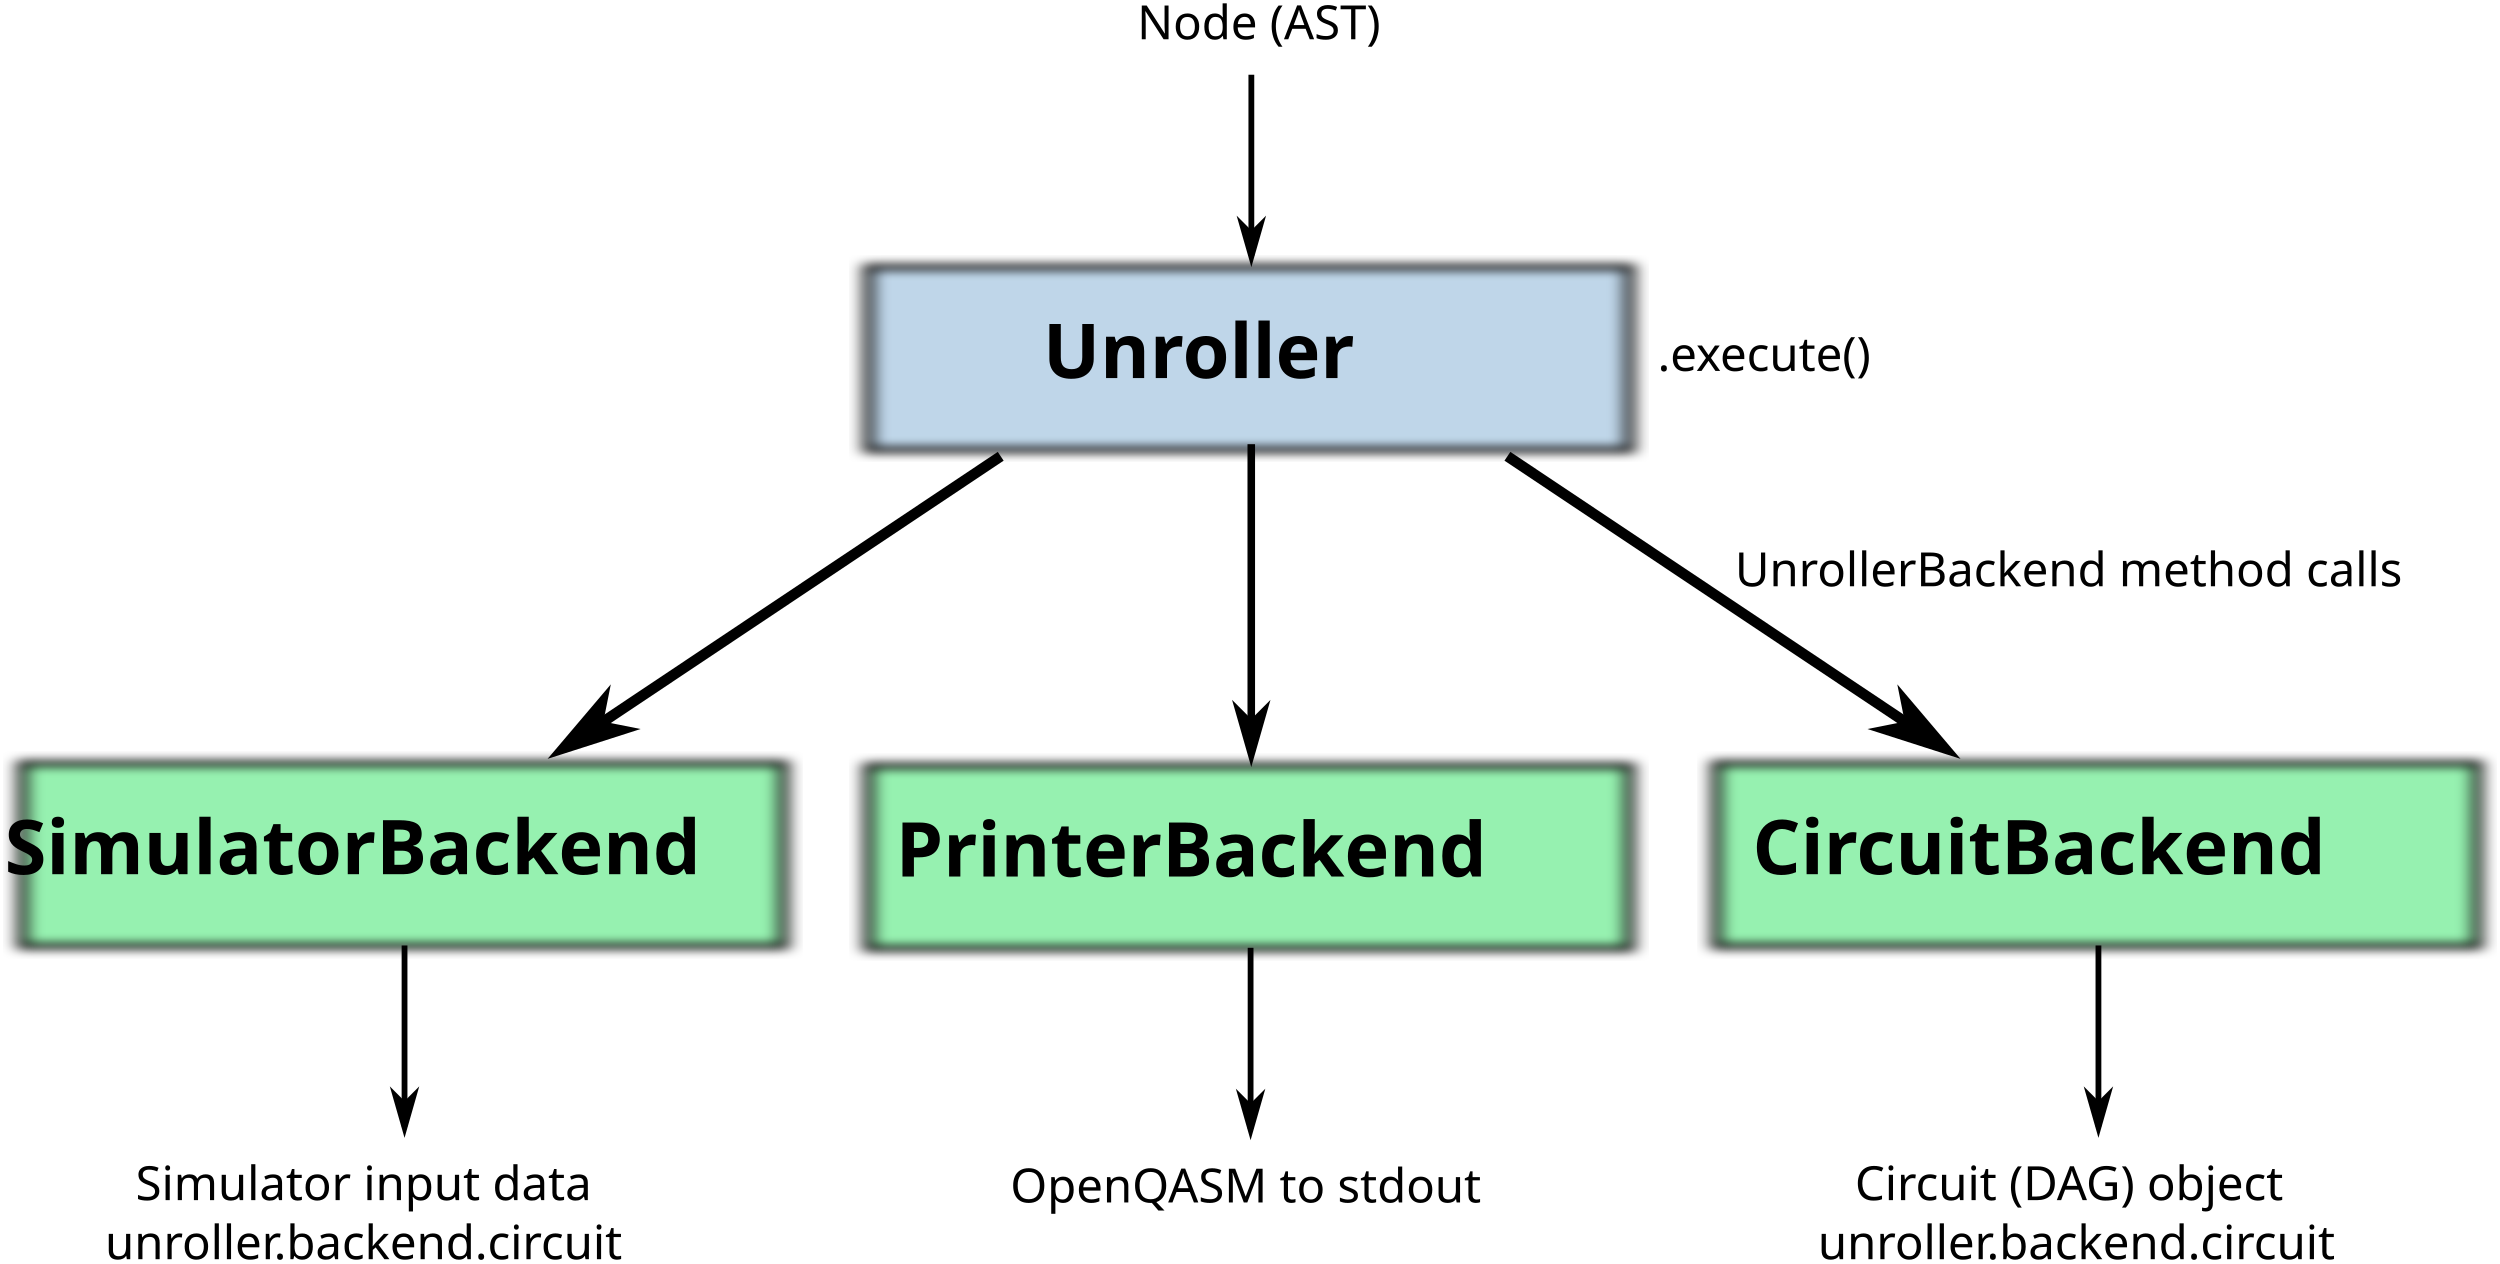
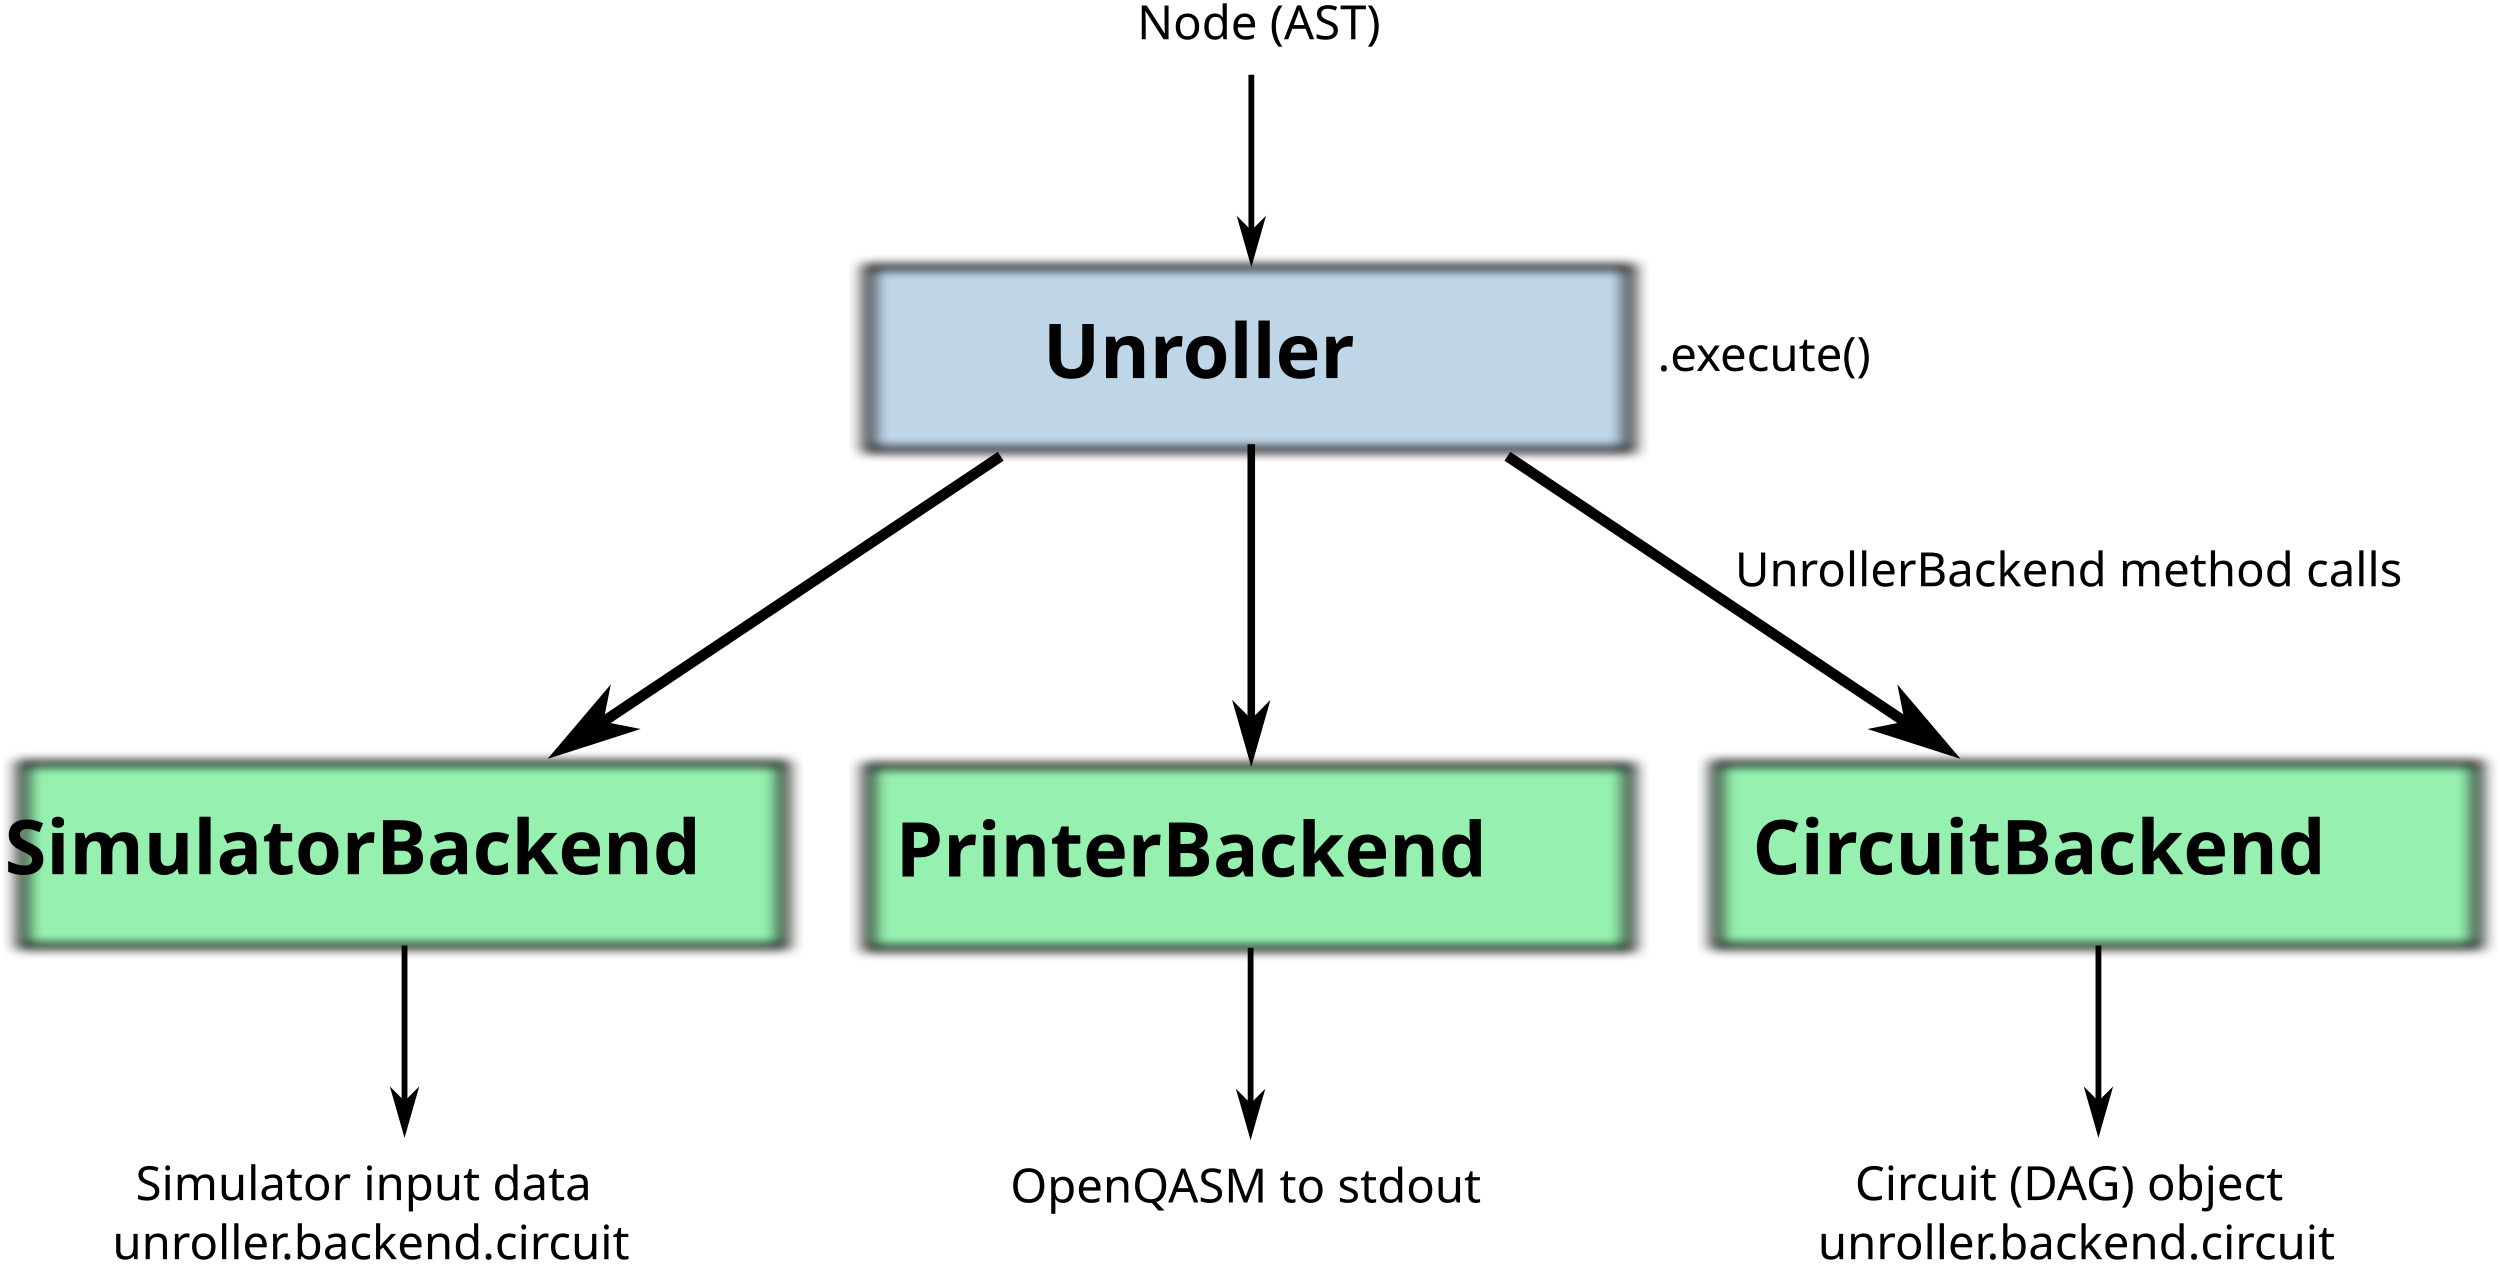
- <svg xmlns="http://www.w3.org/2000/svg" width="373.088mm" height="188.522mm" viewBox="0 0 1321.966 667.991" id="svg2" version="1.1">
+ <svg xmlns="http://www.w3.org/2000/svg" id="svg2" width="1410.097" height="712.524" version="1.1" viewBox="0 0 1321.966 667.991">
  <defs id="defs4">
-     <marker orient="auto" refY="0" refX="0" id="Arrow1Mend" style="overflow:visible">
-       <path id="path4345" d="M 0,0 5,-5 -12.5,0 5,5 0,0 Z" style="fill:#000000;fill-opacity:1;fill-rule:evenodd;stroke:#000000;stroke-width:1pt;stroke-opacity:1" transform="matrix(-0.4,0,0,-0.4,-4,0)" />
+     <marker style="overflow:visible" id="Arrow1Mend" orient="auto" refX="0" refY="0">
+       <path style="fill:#000;fill-opacity:1;fill-rule:evenodd;stroke:#000;stroke-width:1pt;stroke-opacity:1" id="path4345" d="M 0,0 5,-5 -12.5,0 5,5 0,0 Z" transform="matrix(-0.4,0,0,-0.4,-4,0)" />
    </marker>
-     <filter style="color-interpolation-filters:sRGB" id="filter4198-1-0-3" x="-0.025" width="1.05" y="-0.065" height="1.13">
-       <feGaussianBlur stdDeviation="0.795" id="feGaussianBlur4200-9-6-4" />
+     <filter id="filter4198-1-0-3" width="1.05" height="1.13" x="-.025" y="-.065" style="color-interpolation-filters:sRGB">
+       <feGaussianBlur id="feGaussianBlur4200-9-6-4" stdDeviation=".795" />
    </filter>
-     <filter style="color-interpolation-filters:sRGB" id="filter4198-1-0-3-3" x="-0.025" width="1.05" y="-0.065" height="1.13">
-       <feGaussianBlur stdDeviation="0.795" id="feGaussianBlur4200-9-6-4-8" />
+     <filter id="filter4198-1-0-3-3" width="1.05" height="1.13" x="-.025" y="-.065" style="color-interpolation-filters:sRGB">
+       <feGaussianBlur id="feGaussianBlur4200-9-6-4-8" stdDeviation=".795" />
    </filter>
-     <marker orient="auto" refY="0" refX="0" id="Arrow1Mend-1" style="overflow:visible">
-       <path id="path4345-0" d="M 0,0 5,-5 -12.5,0 5,5 0,0 Z" style="fill:#000000;fill-opacity:1;fill-rule:evenodd;stroke:#000000;stroke-width:1pt;stroke-opacity:1" transform="matrix(-0.4,0,0,-0.4,-4,0)" />
+     <marker style="overflow:visible" id="Arrow1Mend-1" orient="auto" refX="0" refY="0">
+       <path style="fill:#000;fill-opacity:1;fill-rule:evenodd;stroke:#000;stroke-width:1pt;stroke-opacity:1" id="path4345-0" d="M 0,0 5,-5 -12.5,0 5,5 0,0 Z" transform="matrix(-0.4,0,0,-0.4,-4,0)" />
    </marker>
-     <marker orient="auto" refY="0" refX="0" id="Arrow1Mend-1-6" style="overflow:visible">
-       <path id="path4345-0-5" d="M 0,0 5,-5 -12.5,0 5,5 0,0 Z" style="fill:#000000;fill-opacity:1;fill-rule:evenodd;stroke:#000000;stroke-width:1pt;stroke-opacity:1" transform="matrix(-0.4,0,0,-0.4,-4,0)" />
+     <marker style="overflow:visible" id="Arrow1Mend-1-6" orient="auto" refX="0" refY="0">
+       <path style="fill:#000;fill-opacity:1;fill-rule:evenodd;stroke:#000;stroke-width:1pt;stroke-opacity:1" id="path4345-0-5" d="M 0,0 5,-5 -12.5,0 5,5 0,0 Z" transform="matrix(-0.4,0,0,-0.4,-4,0)" />
    </marker>
-     <marker orient="auto" refY="0" refX="0" id="Arrow1Mend-1-6-2" style="overflow:visible">
-       <path id="path4345-0-5-4" d="M 0,0 5,-5 -12.5,0 5,5 0,0 Z" style="fill:#000000;fill-opacity:1;fill-rule:evenodd;stroke:#000000;stroke-width:1pt;stroke-opacity:1" transform="matrix(-0.4,0,0,-0.4,-4,0)" />
+     <marker style="overflow:visible" id="Arrow1Mend-1-6-2" orient="auto" refX="0" refY="0">
+       <path style="fill:#000;fill-opacity:1;fill-rule:evenodd;stroke:#000;stroke-width:1pt;stroke-opacity:1" id="path4345-0-5-4" d="M 0,0 5,-5 -12.5,0 5,5 0,0 Z" transform="matrix(-0.4,0,0,-0.4,-4,0)" />
    </marker>
-     <marker orient="auto" refY="0" refX="0" id="Arrow1Mend-1-6-4" style="overflow:visible">
-       <path id="path4345-0-5-5" d="M 0,0 5,-5 -12.5,0 5,5 0,0 Z" style="fill:#000000;fill-opacity:1;fill-rule:evenodd;stroke:#000000;stroke-width:1pt;stroke-opacity:1" transform="matrix(-0.4,0,0,-0.4,-4,0)" />
+     <marker style="overflow:visible" id="Arrow1Mend-1-6-4" orient="auto" refX="0" refY="0">
+       <path style="fill:#000;fill-opacity:1;fill-rule:evenodd;stroke:#000;stroke-width:1pt;stroke-opacity:1" id="path4345-0-5-5" d="M 0,0 5,-5 -12.5,0 5,5 0,0 Z" transform="matrix(-0.4,0,0,-0.4,-4,0)" />
    </marker>
-     <marker orient="auto" refY="0" refX="0" id="Arrow1Mend-1-8" style="overflow:visible">
-       <path id="path4345-0-3" d="M 0,0 5,-5 -12.5,0 5,5 0,0 Z" style="fill:#000000;fill-opacity:1;fill-rule:evenodd;stroke:#000000;stroke-width:1pt;stroke-opacity:1" transform="matrix(-0.4,0,0,-0.4,-4,0)" />
+     <marker style="overflow:visible" id="Arrow1Mend-1-8" orient="auto" refX="0" refY="0">
+       <path style="fill:#000;fill-opacity:1;fill-rule:evenodd;stroke:#000;stroke-width:1pt;stroke-opacity:1" id="path4345-0-3" d="M 0,0 5,-5 -12.5,0 5,5 0,0 Z" transform="matrix(-0.4,0,0,-0.4,-4,0)" />
    </marker>
-     <marker orient="auto" refY="0" refX="0" id="Arrow1Mend-1-8-3" style="overflow:visible">
-       <path id="path4345-0-3-0" d="M 0,0 5,-5 -12.5,0 5,5 0,0 Z" style="fill:#000000;fill-opacity:1;fill-rule:evenodd;stroke:#000000;stroke-width:1pt;stroke-opacity:1" transform="matrix(-0.4,0,0,-0.4,-4,0)" />
+     <marker style="overflow:visible" id="Arrow1Mend-1-8-3" orient="auto" refX="0" refY="0">
+       <path style="fill:#000;fill-opacity:1;fill-rule:evenodd;stroke:#000;stroke-width:1pt;stroke-opacity:1" id="path4345-0-3-0" d="M 0,0 5,-5 -12.5,0 5,5 0,0 Z" transform="matrix(-0.4,0,0,-0.4,-4,0)" />
    </marker>
-     <filter style="color-interpolation-filters:sRGB" id="filter4198-1-0-3-0" x="-0.025" width="1.05" y="-0.065" height="1.13">
-       <feGaussianBlur stdDeviation="0.795" id="feGaussianBlur4200-9-6-4-4" />
+     <filter id="filter4198-1-0-3-0" width="1.05" height="1.13" x="-.025" y="-.065" style="color-interpolation-filters:sRGB">
+       <feGaussianBlur id="feGaussianBlur4200-9-6-4-4" stdDeviation=".795" />
    </filter>
-     <marker orient="auto" refY="0" refX="0" id="Arrow1Mend-1-8-2" style="overflow:visible">
-       <path id="path4345-0-3-2" d="M 0,0 5,-5 -12.5,0 5,5 0,0 Z" style="fill:#000000;fill-opacity:1;fill-rule:evenodd;stroke:#000000;stroke-width:1pt;stroke-opacity:1" transform="matrix(-0.4,0,0,-0.4,-4,0)" />
+     <marker style="overflow:visible" id="Arrow1Mend-1-8-2" orient="auto" refX="0" refY="0">
+       <path style="fill:#000;fill-opacity:1;fill-rule:evenodd;stroke:#000;stroke-width:1pt;stroke-opacity:1" id="path4345-0-3-2" d="M 0,0 5,-5 -12.5,0 5,5 0,0 Z" transform="matrix(-0.4,0,0,-0.4,-4,0)" />
    </marker>
-     <filter style="color-interpolation-filters:sRGB" id="filter4198-1-0-3-39" x="-0.025" width="1.05" y="-0.065" height="1.13">
-       <feGaussianBlur stdDeviation="0.795" id="feGaussianBlur4200-9-6-4-81" />
+     <filter id="filter4198-1-0-3-39" width="1.05" height="1.13" x="-.025" y="-.065" style="color-interpolation-filters:sRGB">
+       <feGaussianBlur id="feGaussianBlur4200-9-6-4-81" stdDeviation=".795" />
    </filter>
-     <marker orient="auto" refY="0" refX="0" id="Arrow1Mend-1-88" style="overflow:visible">
-       <path id="path4345-0-0" d="M 0,0 5,-5 -12.5,0 5,5 0,0 Z" style="fill:#000000;fill-opacity:1;fill-rule:evenodd;stroke:#000000;stroke-width:1pt;stroke-opacity:1" transform="matrix(-0.4,0,0,-0.4,-4,0)" />
+     <marker style="overflow:visible" id="Arrow1Mend-1-88" orient="auto" refX="0" refY="0">
+       <path style="fill:#000;fill-opacity:1;fill-rule:evenodd;stroke:#000;stroke-width:1pt;stroke-opacity:1" id="path4345-0-0" d="M 0,0 5,-5 -12.5,0 5,5 0,0 Z" transform="matrix(-0.4,0,0,-0.4,-4,0)" />
    </marker>
-     <marker orient="auto" refY="0" refX="0" id="Arrow1Mend-1-8-25" style="overflow:visible">
-       <path id="path4345-0-3-07" d="M 0,0 5,-5 -12.5,0 5,5 0,0 Z" style="fill:#000000;fill-opacity:1;fill-rule:evenodd;stroke:#000000;stroke-width:1pt;stroke-opacity:1" transform="matrix(-0.4,0,0,-0.4,-4,0)" />
+     <marker style="overflow:visible" id="Arrow1Mend-1-8-25" orient="auto" refX="0" refY="0">
+       <path style="fill:#000;fill-opacity:1;fill-rule:evenodd;stroke:#000;stroke-width:1pt;stroke-opacity:1" id="path4345-0-3-07" d="M 0,0 5,-5 -12.5,0 5,5 0,0 Z" transform="matrix(-0.4,0,0,-0.4,-4,0)" />
    </marker>
-     <marker orient="auto" refY="0" refX="0" id="Arrow1Mend-1-6-2-2" style="overflow:visible">
-       <path id="path4345-0-5-4-2" d="M 0,0 5,-5 -12.5,0 5,5 0,0 Z" style="fill:#000000;fill-opacity:1;fill-rule:evenodd;stroke:#000000;stroke-width:1pt;stroke-opacity:1" transform="matrix(-0.4,0,0,-0.4,-4,0)" />
+     <marker style="overflow:visible" id="Arrow1Mend-1-6-2-2" orient="auto" refX="0" refY="0">
+       <path style="fill:#000;fill-opacity:1;fill-rule:evenodd;stroke:#000;stroke-width:1pt;stroke-opacity:1" id="path4345-0-5-4-2" d="M 0,0 5,-5 -12.5,0 5,5 0,0 Z" transform="matrix(-0.4,0,0,-0.4,-4,0)" />
    </marker>
-     <marker orient="auto" refY="0" refX="0" id="Arrow1Mend-1-6-2-2-6" style="overflow:visible">
-       <path id="path4345-0-5-4-2-0" d="M 0,0 5,-5 -12.5,0 5,5 0,0 Z" style="fill:#000000;fill-opacity:1;fill-rule:evenodd;stroke:#000000;stroke-width:1pt;stroke-opacity:1" transform="matrix(-0.4,0,0,-0.4,-4,0)" />
+     <marker style="overflow:visible" id="Arrow1Mend-1-6-2-2-6" orient="auto" refX="0" refY="0">
+       <path style="fill:#000;fill-opacity:1;fill-rule:evenodd;stroke:#000;stroke-width:1pt;stroke-opacity:1" id="path4345-0-5-4-2-0" d="M 0,0 5,-5 -12.5,0 5,5 0,0 Z" transform="matrix(-0.4,0,0,-0.4,-4,0)" />
    </marker>
  </defs>
  <g id="layer1" transform="translate(782.2243,66.62924)">
-     <rect style="fill:#bfd6e9;fill-opacity:1;fill-rule:evenodd;stroke:#000000;stroke-width:1px;stroke-linecap:butt;stroke-linejoin:miter;stroke-opacity:1;filter:url(#filter4198-1-0-3-3)" id="rect3336-7-6-5-6" width="76.772" height="29.294" x="161.624" y="67.969" transform="matrix(5.245177,0,0,3.302809,-1170.803,-149.9305)" />
-     <text xml:space="preserve" style="font-style:normal;font-weight:normal;font-size:40px;line-height:125%;font-family:sans-serif;text-align:center;letter-spacing:0px;word-spacing:0px;text-anchor:middle;fill:#000000;fill-opacity:1;stroke:none;stroke-width:1px;stroke-linecap:butt;stroke-linejoin:miter;stroke-opacity:1" x="-122.304" y="133.274" id="text4202">
-       <tspan x="-122.304" y="133.274" id="tspan4222" style="font-style:normal;font-variant:normal;font-weight:bold;font-stretch:normal;font-family:sans-serif;-inkscape-font-specification:'sans-serif Bold'">Unroller</tspan>
+     <rect id="rect3336-7-6-5-6" width="76.772" height="29.294" x="161.624" y="67.969" transform="matrix(5.245177,0,0,3.302809,-1170.803,-149.9305)" style="fill:#bfd6e9;fill-opacity:1;fill-rule:evenodd;stroke:#000;stroke-width:1px;stroke-linecap:butt;stroke-linejoin:miter;stroke-opacity:1;filter:url(#filter4198-1-0-3-3)" />
+     <text id="text4202" x="-122.304" y="133.274" xml:space="preserve" style="font-style:normal;font-weight:400;font-size:40px;line-height:125%;font-family:sans-serif;text-align:center;letter-spacing:0;word-spacing:0;text-anchor:middle;fill:#000;fill-opacity:1;stroke:none;stroke-width:1px;stroke-linecap:butt;stroke-linejoin:miter;stroke-opacity:1">
+       <tspan style="font-style:normal;font-variant:normal;font-weight:700;font-stretch:normal;font-family:sans-serif;-inkscape-font-specification:'sans-serif Bold'" id="tspan4222" x="-122.304" y="133.274">Unroller</tspan>
    </text>
-     <rect style="fill:#96f1b0;fill-opacity:1;fill-rule:evenodd;stroke:#000000;stroke-width:1px;stroke-linecap:butt;stroke-linejoin:miter;stroke-opacity:1;filter:url(#filter4198-1-0-3)" id="rect3336-7-6-5" width="76.772" height="29.294" x="161.624" y="67.969" transform="matrix(5.245177,0,0,3.302809,-1170.803,113.7838)" />
-     <text xml:space="preserve" style="font-style:normal;font-weight:normal;font-size:40px;line-height:125%;font-family:sans-serif;text-align:center;letter-spacing:0px;word-spacing:0px;text-anchor:middle;fill:#000000;fill-opacity:1;stroke:none;stroke-width:1px;stroke-linecap:butt;stroke-linejoin:miter;stroke-opacity:1" x="-126.316" y="396.884" id="text4210">
-       <tspan x="-126.316" y="396.884" id="tspan4224" style="font-style:normal;font-variant:normal;font-weight:bold;font-stretch:normal;font-family:sans-serif;-inkscape-font-specification:'sans-serif Bold'">PrinterBackend</tspan>
+     <rect id="rect3336-7-6-5" width="76.772" height="29.294" x="161.624" y="67.969" transform="matrix(5.245177,0,0,3.302809,-1170.803,113.7838)" style="fill:#96f1b0;fill-opacity:1;fill-rule:evenodd;stroke:#000;stroke-width:1px;stroke-linecap:butt;stroke-linejoin:miter;stroke-opacity:1;filter:url(#filter4198-1-0-3)" />
+     <text id="text4210" x="-126.316" y="396.884" xml:space="preserve" style="font-style:normal;font-weight:400;font-size:40px;line-height:125%;font-family:sans-serif;text-align:center;letter-spacing:0;word-spacing:0;text-anchor:middle;fill:#000;fill-opacity:1;stroke:none;stroke-width:1px;stroke-linecap:butt;stroke-linejoin:miter;stroke-opacity:1">
+       <tspan style="font-style:normal;font-variant:normal;font-weight:700;font-stretch:normal;font-family:sans-serif;-inkscape-font-specification:'sans-serif Bold'" id="tspan4224" x="-126.316" y="396.884">PrinterBackend</tspan>
    </text>
-     <path style="fill:none;fill-rule:evenodd;stroke:#000000;stroke-width:4;stroke-linecap:butt;stroke-linejoin:miter;stroke-miterlimit:4;stroke-dasharray:none;stroke-opacity:1;marker-end:url(#Arrow1Mend-1)" d="m -120.571,168.256 0,162.857" id="path4330-1" />
-     <text xml:space="preserve" style="font-style:normal;font-weight:normal;font-size:22.5px;line-height:125%;font-family:sans-serif;letter-spacing:0px;word-spacing:0px;fill:#000000;fill-opacity:1;stroke:none;stroke-width:1px;stroke-linecap:butt;stroke-linejoin:miter;stroke-opacity:1" x="-240" y="562.362" id="text7814">
-       <tspan id="tspan7816" x="-240" y="562.362" />
+     <path id="path4330-1" d="m -120.571,168.256 0,162.857" style="fill:none;fill-rule:evenodd;stroke:#000;stroke-width:4;stroke-linecap:butt;stroke-linejoin:miter;stroke-miterlimit:4;stroke-dasharray:none;stroke-opacity:1;marker-end:url(#Arrow1Mend-1)" />
+     <text id="text7818" x="94.286" y="129.505" xml:space="preserve" style="font-style:normal;font-weight:400;font-size:15px;line-height:125%;font-family:sans-serif;letter-spacing:0;word-spacing:0;fill:#000;fill-opacity:1;stroke:none;stroke-width:1px;stroke-linecap:butt;stroke-linejoin:miter;stroke-opacity:1">
+       <tspan style="font-size:25px" id="tspan7820" x="94.286" y="129.505">.execute()</tspan>
    </text>
-     <text xml:space="preserve" style="font-style:normal;font-weight:normal;font-size:15px;line-height:125%;font-family:sans-serif;letter-spacing:0px;word-spacing:0px;fill:#000000;fill-opacity:1;stroke:none;stroke-width:1px;stroke-linecap:butt;stroke-linejoin:miter;stroke-opacity:1" x="94.286" y="129.505" id="text7818">
-       <tspan id="tspan7820" x="94.286" y="129.505" style="font-size:25px">.execute()</tspan>
+     <text id="text7822" x="-248" y="569.219" xml:space="preserve" style="font-style:normal;font-weight:400;font-size:15px;line-height:125%;font-family:sans-serif;letter-spacing:0;word-spacing:0;fill:#000;fill-opacity:1;stroke:none;stroke-width:1px;stroke-linecap:butt;stroke-linejoin:miter;stroke-opacity:1">
+       <tspan style="font-size:25px" id="tspan7824" x="-248" y="569.219">OpenQASM to stdout</tspan>
    </text>
-     <text xml:space="preserve" style="font-style:normal;font-weight:normal;font-size:15px;line-height:125%;font-family:sans-serif;letter-spacing:0px;word-spacing:0px;fill:#000000;fill-opacity:1;stroke:none;stroke-width:1px;stroke-linecap:butt;stroke-linejoin:miter;stroke-opacity:1" x="-248" y="569.219" id="text7822">
-       <tspan id="tspan7824" x="-248" y="569.219" style="font-size:25px">OpenQASM to stdout</tspan>
-     </text>
-     <text xml:space="preserve" style="font-style:normal;font-weight:normal;font-size:25px;line-height:125%;font-family:sans-serif;letter-spacing:0px;word-spacing:0px;fill:#000000;fill-opacity:1;stroke:none;stroke-width:1px;stroke-linecap:butt;stroke-linejoin:miter;stroke-opacity:1" x="135.187" y="243.388" id="text7935">
+     <text id="text7935" x="135.187" y="243.388" xml:space="preserve" style="font-style:normal;font-weight:400;font-size:25px;line-height:125%;font-family:sans-serif;letter-spacing:0;word-spacing:0;fill:#000;fill-opacity:1;stroke:none;stroke-width:1px;stroke-linecap:butt;stroke-linejoin:miter;stroke-opacity:1">
      <tspan id="tspan7937" x="135.187" y="243.388">UnrollerBackend method calls</tspan>
    </text>
-     <path style="fill:none;fill-rule:evenodd;stroke:#000000;stroke-width:3.066;stroke-linecap:butt;stroke-linejoin:miter;stroke-miterlimit:4;stroke-dasharray:none;stroke-opacity:1;marker-end:url(#Arrow1Mend-1-8)" d="m -120.928,434.554 0,95.709" id="path4330-1-2" />
-     <rect style="fill:#96f1b0;fill-opacity:1;fill-rule:evenodd;stroke:#000000;stroke-width:1px;stroke-linecap:butt;stroke-linejoin:miter;stroke-opacity:1;filter:url(#filter4198-1-0-3-0)" id="rect3336-7-6-5-2" width="76.772" height="29.294" x="161.624" y="67.969" transform="matrix(5.245177,0,0,3.302809,-722.473,112.5507)" />
-     <text xml:space="preserve" style="font-style:normal;font-weight:normal;font-size:40px;line-height:125%;font-family:sans-serif;text-align:center;letter-spacing:0px;word-spacing:0px;text-anchor:middle;fill:#000000;fill-opacity:1;stroke:none;stroke-width:1px;stroke-linecap:butt;stroke-linejoin:miter;stroke-opacity:1" x="322.014" y="395.651" id="text4210-1">
-       <tspan x="322.014" y="395.651" id="tspan4224-1" style="font-style:normal;font-variant:normal;font-weight:bold;font-stretch:normal;font-family:sans-serif;-inkscape-font-specification:'sans-serif Bold'">CircuitBackend</tspan>
+     <path id="path4330-1-2" d="m -120.928,434.554 0,95.709" style="fill:none;fill-rule:evenodd;stroke:#000;stroke-width:3.066;stroke-linecap:butt;stroke-linejoin:miter;stroke-miterlimit:4;stroke-dasharray:none;stroke-opacity:1;marker-end:url(#Arrow1Mend-1-8)" />
+     <rect id="rect3336-7-6-5-2" width="76.772" height="29.294" x="161.624" y="67.969" transform="matrix(5.245177,0,0,3.302809,-722.473,112.5507)" style="fill:#96f1b0;fill-opacity:1;fill-rule:evenodd;stroke:#000;stroke-width:1px;stroke-linecap:butt;stroke-linejoin:miter;stroke-opacity:1;filter:url(#filter4198-1-0-3-0)" />
+     <text id="text4210-1" x="322.014" y="395.651" xml:space="preserve" style="font-style:normal;font-weight:400;font-size:40px;line-height:125%;font-family:sans-serif;text-align:center;letter-spacing:0;word-spacing:0;text-anchor:middle;fill:#000;fill-opacity:1;stroke:none;stroke-width:1px;stroke-linecap:butt;stroke-linejoin:miter;stroke-opacity:1">
+       <tspan style="font-style:normal;font-variant:normal;font-weight:700;font-stretch:normal;font-family:sans-serif;-inkscape-font-specification:'sans-serif Bold'" id="tspan4224-1" x="322.014" y="395.651">CircuitBackend</tspan>
    </text>
-     <text xml:space="preserve" style="font-style:normal;font-weight:normal;font-size:15px;line-height:125%;font-family:sans-serif;text-align:center;letter-spacing:0px;word-spacing:0px;text-anchor:middle;fill:#000000;fill-opacity:1;stroke:none;stroke-width:1px;stroke-linecap:butt;stroke-linejoin:miter;stroke-opacity:1" x="325.539" y="567.986" id="text7822-0">
-       <tspan id="tspan7824-1" x="325.539" y="567.986" style="font-size:25px;text-align:center;text-anchor:middle">Circuit (DAG) object</tspan>
-       <tspan x="325.539" y="599.236" style="font-size:25px;text-align:center;text-anchor:middle" id="tspan9690">unroller.backend.circuit</tspan>
+     <text id="text7822-0" x="325.539" y="567.986" xml:space="preserve" style="font-style:normal;font-weight:400;font-size:15px;line-height:125%;font-family:sans-serif;text-align:center;letter-spacing:0;word-spacing:0;text-anchor:middle;fill:#000;fill-opacity:1;stroke:none;stroke-width:1px;stroke-linecap:butt;stroke-linejoin:miter;stroke-opacity:1">
+       <tspan style="font-size:25px;text-align:center;text-anchor:middle" id="tspan7824-1" x="325.539" y="567.986">Circuit (DAG) object</tspan>
+       <tspan id="tspan9690" x="325.539" y="599.236" style="font-size:25px;text-align:center;text-anchor:middle">unroller.backend.circuit</tspan>
    </text>
-     <path style="fill:none;fill-rule:evenodd;stroke:#000000;stroke-width:3.066;stroke-linecap:butt;stroke-linejoin:miter;stroke-miterlimit:4;stroke-dasharray:none;stroke-opacity:1;marker-end:url(#Arrow1Mend-1-6-2)" d="m 327.403,433.321 0,95.709" id="path4330-1-2-4" />
-     <rect style="fill:#96f1b0;fill-opacity:1;fill-rule:evenodd;stroke:#000000;stroke-width:1px;stroke-linecap:butt;stroke-linejoin:miter;stroke-opacity:1;filter:url(#filter4198-1-0-3-39)" id="rect3336-7-6-5-1" width="76.772" height="29.294" x="161.624" y="67.969" transform="matrix(5.245177,0,0,3.302809,-1618.187,112.5507)" />
-     <text xml:space="preserve" style="font-style:normal;font-weight:normal;font-size:40px;line-height:125%;font-family:sans-serif;text-align:center;letter-spacing:0px;word-spacing:0px;text-anchor:middle;fill:#000000;fill-opacity:1;stroke:none;stroke-width:1px;stroke-linecap:butt;stroke-linejoin:miter;stroke-opacity:1" x="-569.7" y="395.651" id="text4210-6">
-       <tspan x="-569.7" y="395.651" id="tspan4224-6" style="font-style:normal;font-variant:normal;font-weight:bold;font-stretch:normal;font-family:sans-serif;-inkscape-font-specification:'sans-serif Bold'">SimulatorBackend</tspan>
+     <path id="path4330-1-2-4" d="m 327.403,433.321 0,95.709" style="fill:none;fill-rule:evenodd;stroke:#000;stroke-width:3.066;stroke-linecap:butt;stroke-linejoin:miter;stroke-miterlimit:4;stroke-dasharray:none;stroke-opacity:1;marker-end:url(#Arrow1Mend-1-6-2)" />
+     <rect id="rect3336-7-6-5-1" width="76.772" height="29.294" x="161.624" y="67.969" transform="matrix(5.245177,0,0,3.302809,-1618.187,112.5507)" style="fill:#96f1b0;fill-opacity:1;fill-rule:evenodd;stroke:#000;stroke-width:1px;stroke-linecap:butt;stroke-linejoin:miter;stroke-opacity:1;filter:url(#filter4198-1-0-3-39)" />
+     <text id="text4210-6" x="-569.7" y="395.651" xml:space="preserve" style="font-style:normal;font-weight:400;font-size:40px;line-height:125%;font-family:sans-serif;text-align:center;letter-spacing:0;word-spacing:0;text-anchor:middle;fill:#000;fill-opacity:1;stroke:none;stroke-width:1px;stroke-linecap:butt;stroke-linejoin:miter;stroke-opacity:1">
+       <tspan style="font-style:normal;font-variant:normal;font-weight:700;font-stretch:normal;font-family:sans-serif;-inkscape-font-specification:'sans-serif Bold'" id="tspan4224-6" x="-569.7" y="395.651">SimulatorBackend</tspan>
    </text>
-     <text xml:space="preserve" style="font-style:normal;font-weight:normal;font-size:15px;line-height:125%;font-family:sans-serif;text-align:center;letter-spacing:0px;word-spacing:0px;text-anchor:middle;fill:#000000;fill-opacity:1;stroke:none;stroke-width:1px;stroke-linecap:butt;stroke-linejoin:miter;stroke-opacity:1" x="-576.297" y="567.986" id="text7822-2">
-       <tspan id="tspan7824-0" x="-576.297" y="567.986" style="font-size:25px;text-align:center;text-anchor:middle">Simulator input data</tspan>
-       <tspan x="-576.297" y="599.236" style="font-size:25px;text-align:center;text-anchor:middle" id="tspan3534">unroller.backend.circuit</tspan>
-       <tspan x="-576.297" y="630.486" style="font-size:25px;text-align:center;text-anchor:middle" id="tspan3532" />
+     <text id="text7822-2" x="-576.297" y="567.986" xml:space="preserve" style="font-style:normal;font-weight:400;font-size:15px;line-height:125%;font-family:sans-serif;text-align:center;letter-spacing:0;word-spacing:0;text-anchor:middle;fill:#000;fill-opacity:1;stroke:none;stroke-width:1px;stroke-linecap:butt;stroke-linejoin:miter;stroke-opacity:1">
+       <tspan style="font-size:25px;text-align:center;text-anchor:middle" id="tspan7824-0" x="-576.297" y="567.986">Simulator input data</tspan>
+       <tspan id="tspan3534" x="-576.297" y="599.236" style="font-size:25px;text-align:center;text-anchor:middle">unroller.backend.circuit</tspan>
    </text>
-     <path style="fill:none;fill-rule:evenodd;stroke:#000000;stroke-width:3.066;stroke-linecap:butt;stroke-linejoin:miter;stroke-miterlimit:4;stroke-dasharray:none;stroke-opacity:1;marker-end:url(#Arrow1Mend-1-6-4)" d="m -568.312,433.321 0,95.709" id="path4330-1-2-1" />
-     <path style="fill:none;fill-rule:evenodd;stroke:#000000;stroke-width:3.066;stroke-linecap:butt;stroke-linejoin:miter;stroke-miterlimit:4;stroke-dasharray:none;stroke-opacity:1;marker-end:url(#Arrow1Mend-1-8-25)" d="m -120.527,-27.109 0,95.709" id="path4330-1-2-0" />
-     <text xml:space="preserve" style="font-style:normal;font-weight:normal;font-size:25px;line-height:125%;font-family:sans-serif;letter-spacing:0px;word-spacing:0px;fill:#000000;fill-opacity:1;stroke:none;stroke-width:1px;stroke-linecap:butt;stroke-linejoin:miter;stroke-opacity:1" x="-180.89" y="-45.863" id="text7935-7">
+     <path id="path4330-1-2-1" d="m -568.312,433.321 0,95.709" style="fill:none;fill-rule:evenodd;stroke:#000;stroke-width:3.066;stroke-linecap:butt;stroke-linejoin:miter;stroke-miterlimit:4;stroke-dasharray:none;stroke-opacity:1;marker-end:url(#Arrow1Mend-1-6-4)" />
+     <path id="path4330-1-2-0" d="m -120.527,-27.109 0,95.709" style="fill:none;fill-rule:evenodd;stroke:#000;stroke-width:3.066;stroke-linecap:butt;stroke-linejoin:miter;stroke-miterlimit:4;stroke-dasharray:none;stroke-opacity:1;marker-end:url(#Arrow1Mend-1-8-25)" />
+     <text id="text7935-7" x="-180.89" y="-45.863" xml:space="preserve" style="font-style:normal;font-weight:400;font-size:25px;line-height:125%;font-family:sans-serif;letter-spacing:0;word-spacing:0;fill:#000;fill-opacity:1;stroke:none;stroke-width:1px;stroke-linecap:butt;stroke-linejoin:miter;stroke-opacity:1">
      <tspan id="tspan7937-4" x="-180.89" y="-45.863">Node (AST)</tspan>
    </text>
-     <path style="fill:none;fill-rule:evenodd;stroke:#000000;stroke-width:5.592;stroke-linecap:butt;stroke-linejoin:miter;stroke-miterlimit:4;stroke-dasharray:none;stroke-opacity:1;marker-end:url(#Arrow1Mend-1-6-2-2)" d="M 14.871,174.637 245.318,328.533" id="path4330-1-1-5" />
-     <path style="fill:none;fill-rule:evenodd;stroke:#000000;stroke-width:5.592;stroke-linecap:butt;stroke-linejoin:miter;stroke-miterlimit:4;stroke-dasharray:none;stroke-opacity:1;marker-end:url(#Arrow1Mend-1-6-2-2-6)" d="M -253.067,174.637 -483.515,328.533" id="path4330-1-1-5-5" />
+     <path id="path4330-1-1-5" d="M 14.871,174.637 245.318,328.533" style="fill:none;fill-rule:evenodd;stroke:#000;stroke-width:5.592;stroke-linecap:butt;stroke-linejoin:miter;stroke-miterlimit:4;stroke-dasharray:none;stroke-opacity:1;marker-end:url(#Arrow1Mend-1-6-2-2)" />
+     <path id="path4330-1-1-5-5" d="M -253.067,174.637 -483.515,328.533" style="fill:none;fill-rule:evenodd;stroke:#000;stroke-width:5.592;stroke-linecap:butt;stroke-linejoin:miter;stroke-miterlimit:4;stroke-dasharray:none;stroke-opacity:1;marker-end:url(#Arrow1Mend-1-6-2-2-6)" />
  </g>
</svg>
